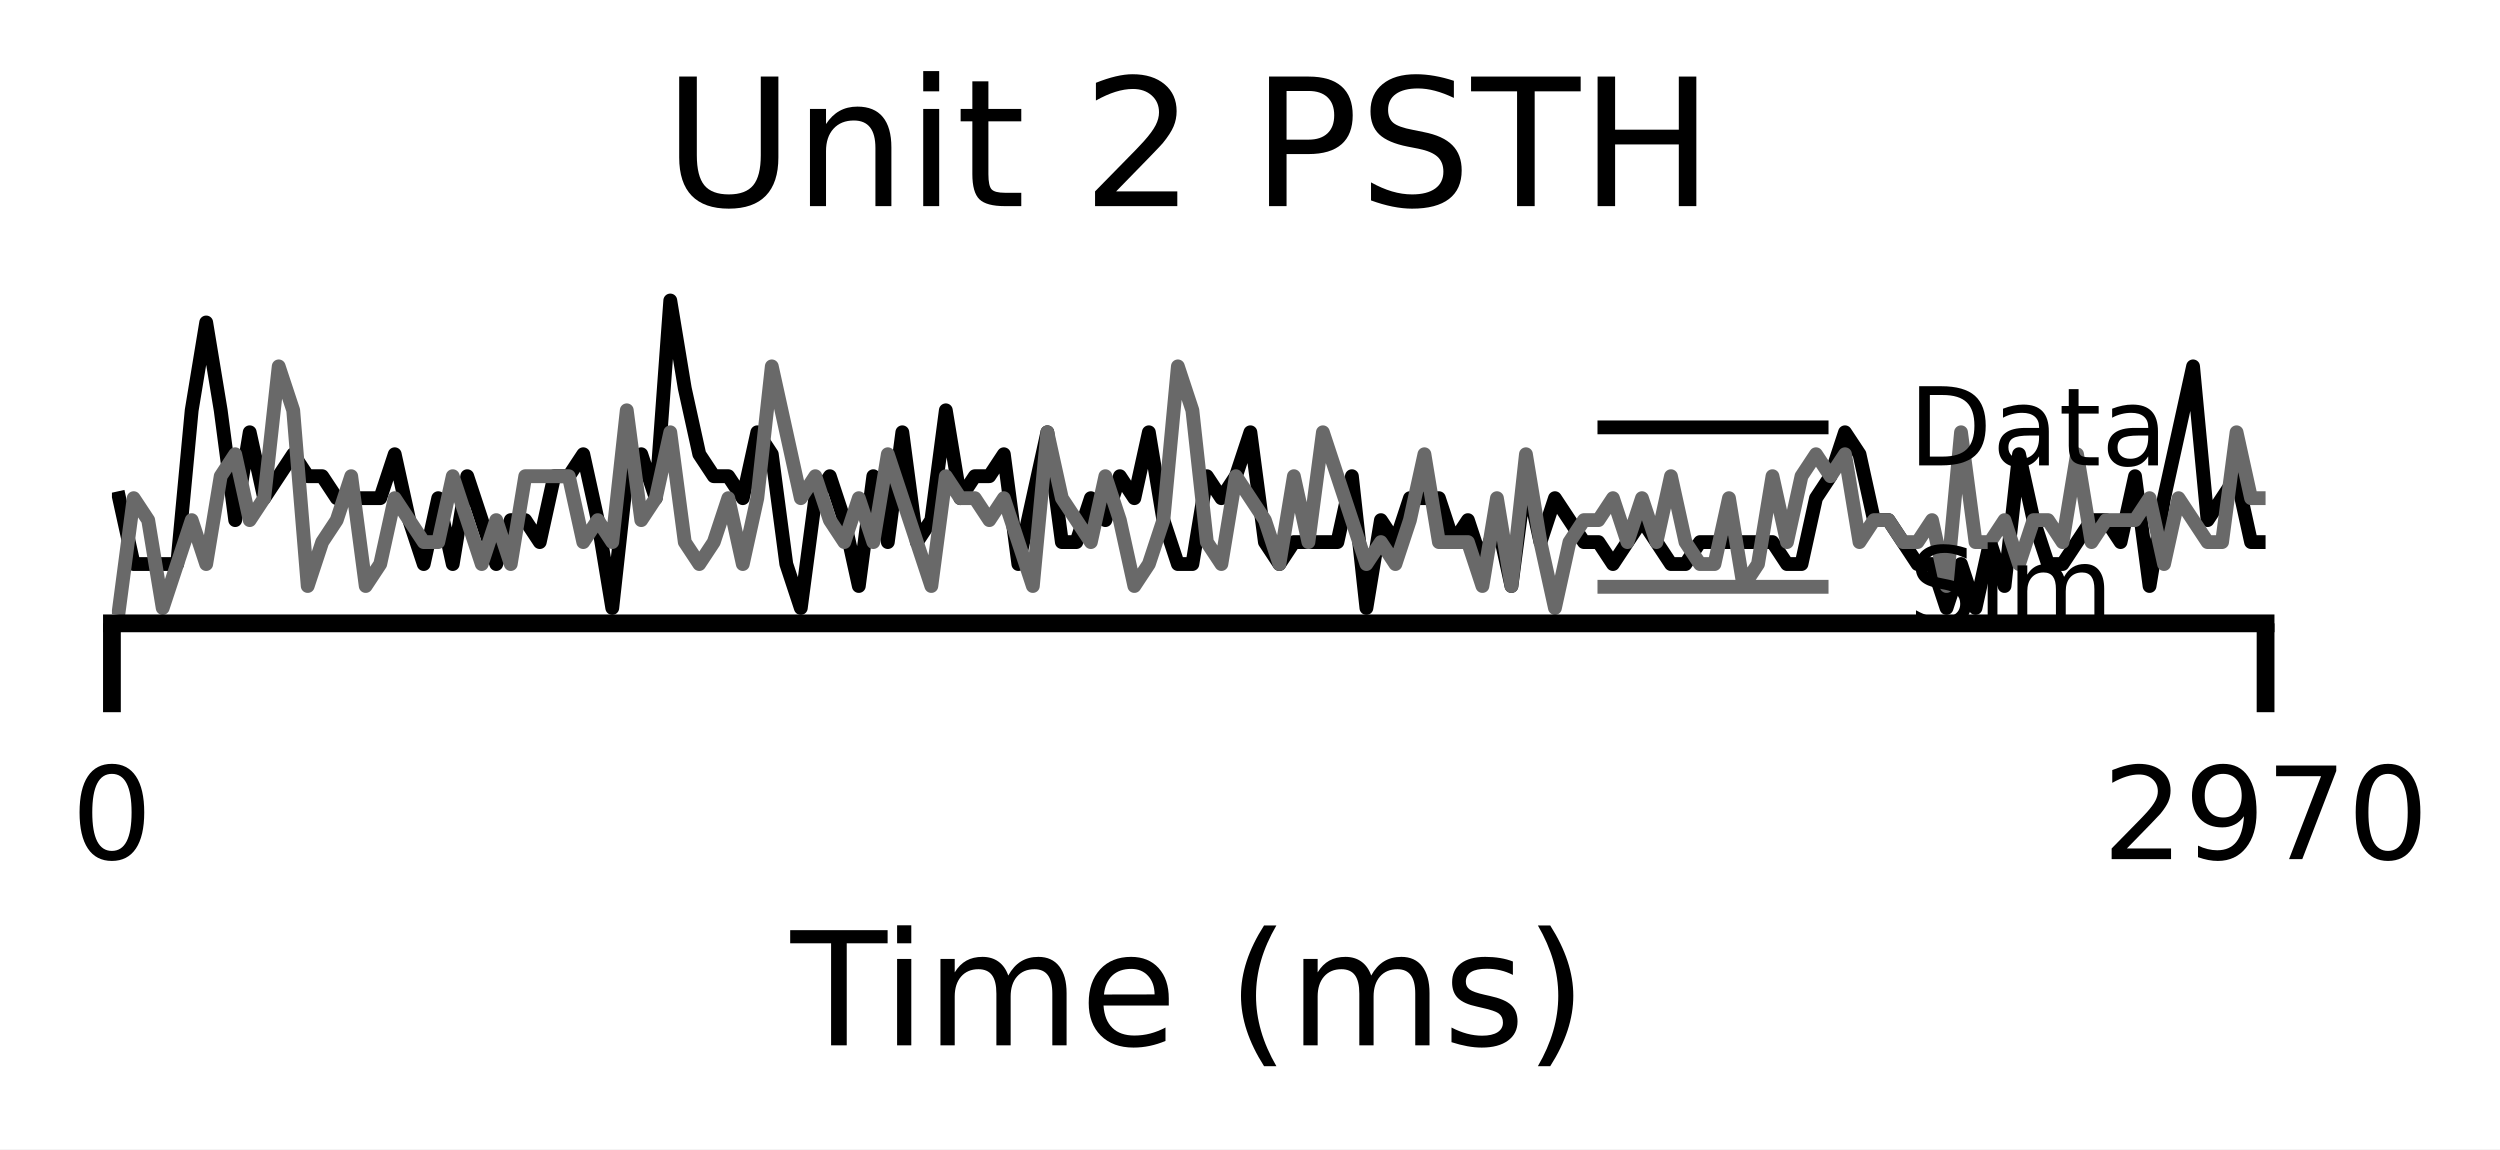
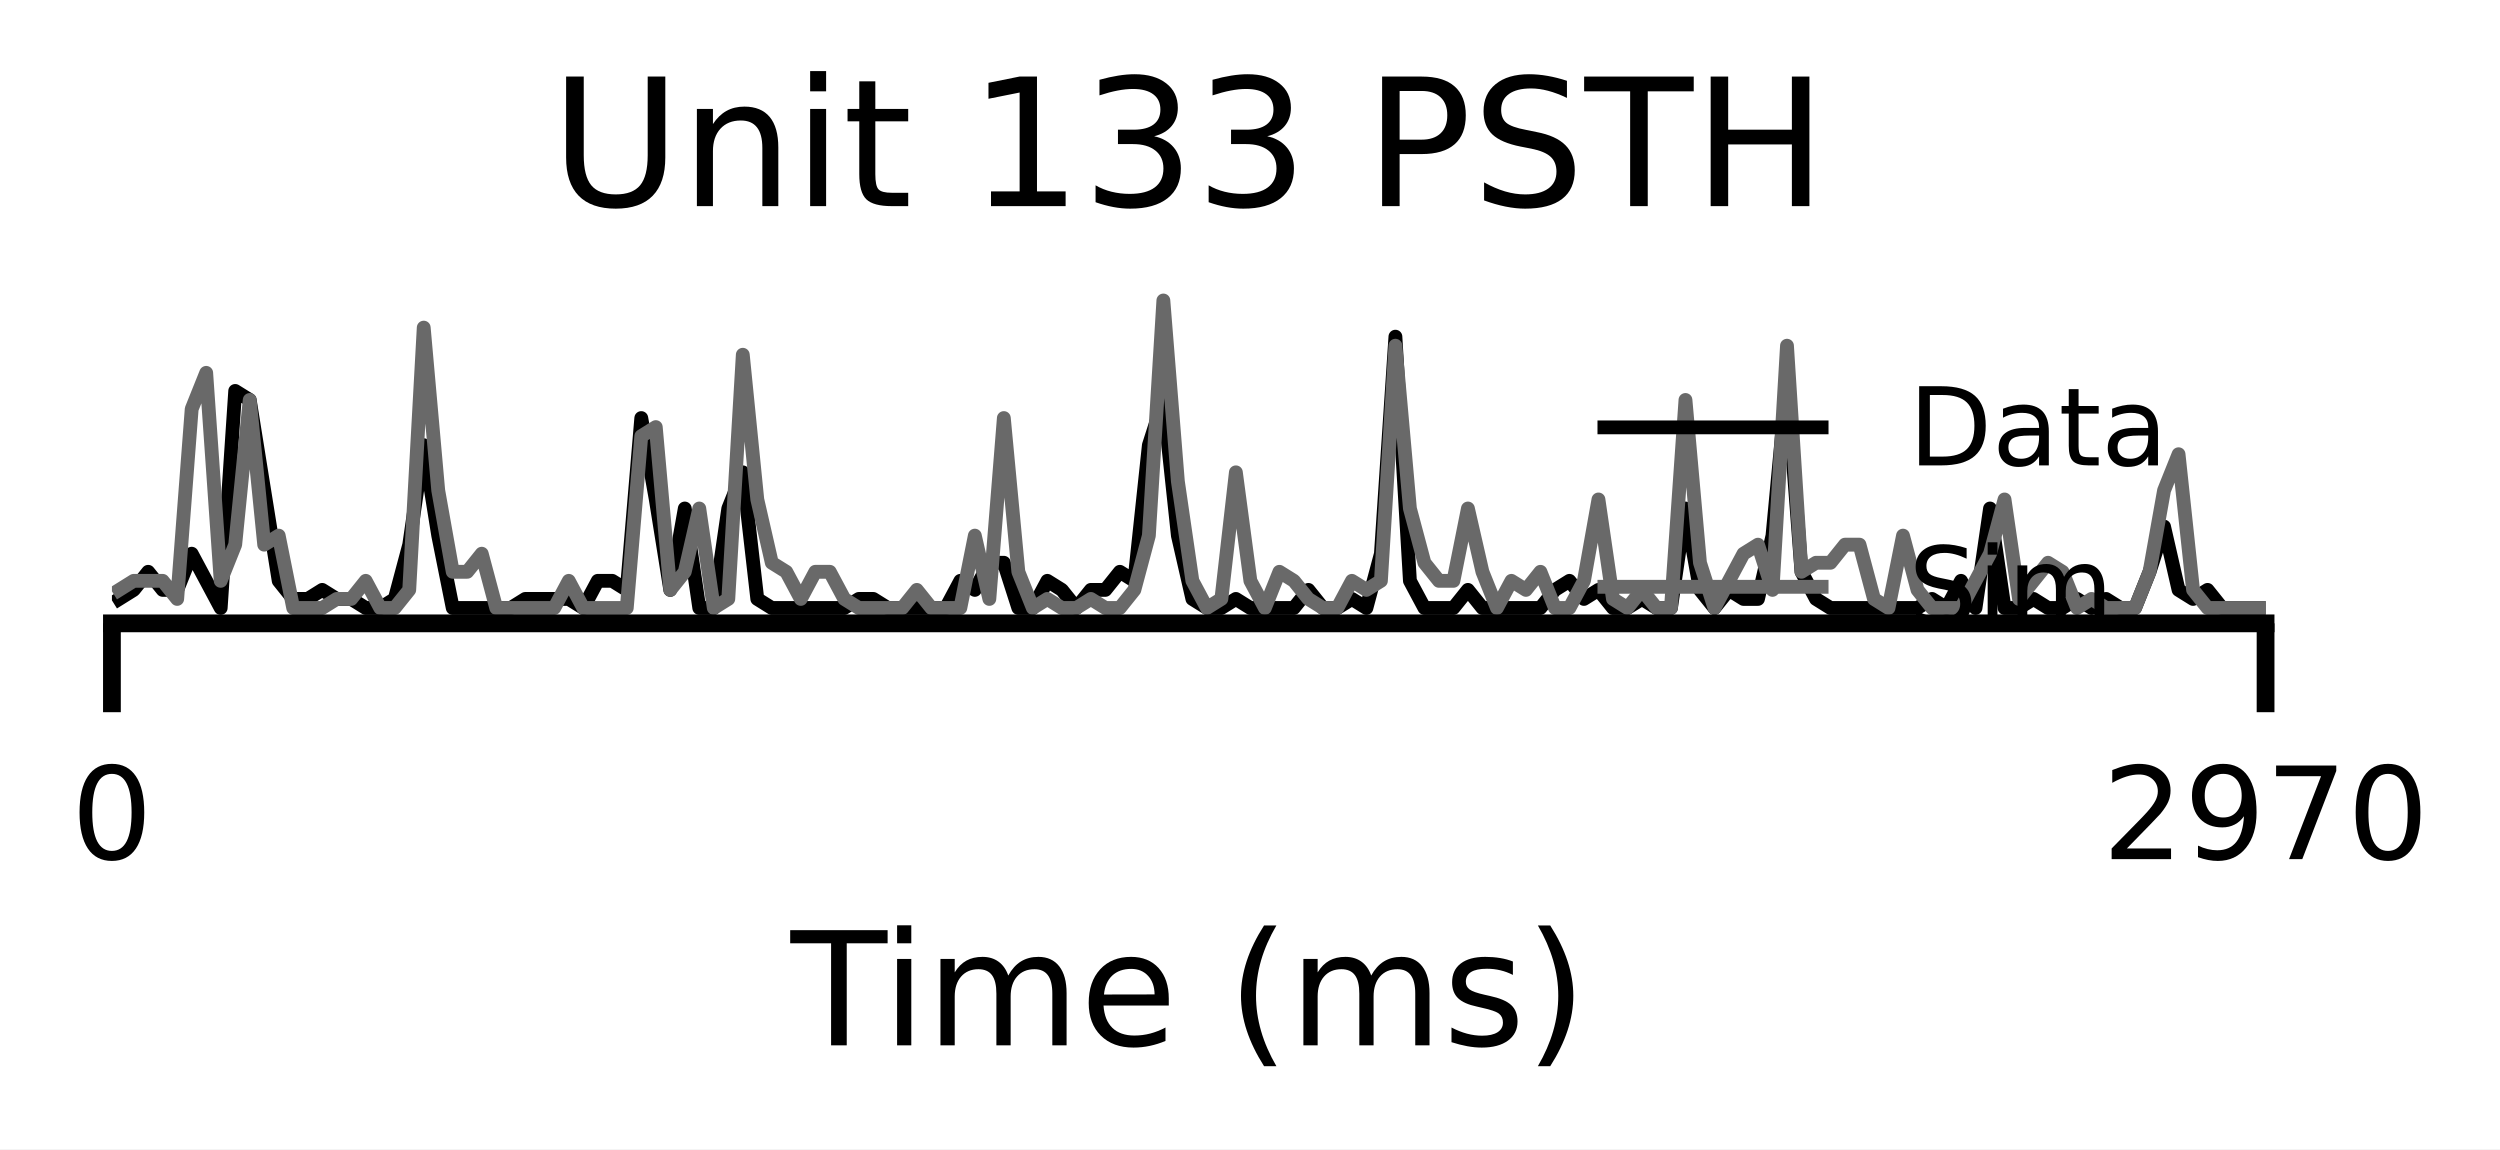
<svg xmlns="http://www.w3.org/2000/svg" xmlns:xlink="http://www.w3.org/1999/xlink" width="253.2pt" height="116.4pt" viewBox="0 0 253.2 116.4" version="1.1">
  <defs>
    <style type="text/css">*{stroke-linejoin: round; stroke-linecap: butt}</style>
  </defs>
  <g id="figure_1">
    <g id="patch_1">
      <path d="M 0 116.4  L 253.2 116.4  L 253.2 0  L 0 0  z " style="fill: #ffffff" />
    </g>
    <g id="axes_1">
      <g id="patch_2">
        <path d="M 11.336 63.133  L 229.457 63.133  L 229.457 28.877  L 11.336 28.877  z " style="fill: #ffffff" />
      </g>
      <g id="matplotlib.axis_1">
        <g id="xtick_1">
          <g id="line2d_1">
            <defs>
-               <path id="m1c5f718b84" d="M 0 0  L 0 9  " style="stroke: #000000; stroke-width: 1.8" />
+               <path id="ma9a4ffaa02" d="M 0 0  L 0 9  " style="stroke: #000000; stroke-width: 1.8" />
            </defs>
            <g>
-               <use xlink:href="#m1c5f718b84" x="11.336" y="63.133" style="stroke: #000000; stroke-width: 1.8" />
+               <use xlink:href="#ma9a4ffaa02" x="11.336" y="63.133" style="stroke: #000000; stroke-width: 1.8" />
            </g>
          </g>
          <g id="text_1">
            <g transform="translate(7.2 87.01093) scale(0.13 -0.13)">
              <defs>
                <path id="DejaVuSans-30" d="M 2034 4250  Q 1547 4250 1301 3770  Q 1056 3291 1056 2328  Q 1056 1369 1301 889  Q 1547 409 2034 409  Q 2525 409 2770 889  Q 3016 1369 3016 2328  Q 3016 3291 2770 3770  Q 2525 4250 2034 4250  z M 2034 4750  Q 2819 4750 3233 4129  Q 3647 3509 3647 2328  Q 3647 1150 3233 529  Q 2819 -91 2034 -91  Q 1250 -91 836 529  Q 422 1150 422 2328  Q 422 3509 836 4129  Q 1250 4750 2034 4750  z " transform="scale(0.015625)" />
              </defs>
              <use xlink:href="#DejaVuSans-30" />
            </g>
          </g>
        </g>
        <g id="xtick_2">
          <g id="line2d_2">
            <g>
-               <use xlink:href="#m1c5f718b84" x="229.457" y="63.133" style="stroke: #000000; stroke-width: 1.8" />
+               <use xlink:href="#ma9a4ffaa02" x="229.457" y="63.133" style="stroke: #000000; stroke-width: 1.8" />
            </g>
          </g>
          <g id="text_2">
            <g transform="translate(212.9145 87.01093) scale(0.13 -0.13)">
              <defs>
                <path id="DejaVuSans-32" d="M 1228 531  L 3431 531  L 3431 0  L 469 0  L 469 531  Q 828 903 1448 1529  Q 2069 2156 2228 2338  Q 2531 2678 2651 2914  Q 2772 3150 2772 3378  Q 2772 3750 2511 3984  Q 2250 4219 1831 4219  Q 1534 4219 1204 4116  Q 875 4013 500 3803  L 500 4441  Q 881 4594 1212 4672  Q 1544 4750 1819 4750  Q 2544 4750 2975 4387  Q 3406 4025 3406 3419  Q 3406 3131 3298 2873  Q 3191 2616 2906 2266  Q 2828 2175 2409 1742  Q 1991 1309 1228 531  z " transform="scale(0.015625)" />
                <path id="DejaVuSans-39" d="M 703 97  L 703 672  Q 941 559 1184 500  Q 1428 441 1663 441  Q 2288 441 2617 861  Q 2947 1281 2994 2138  Q 2813 1869 2534 1725  Q 2256 1581 1919 1581  Q 1219 1581 811 2004  Q 403 2428 403 3163  Q 403 3881 828 4315  Q 1253 4750 1959 4750  Q 2769 4750 3195 4129  Q 3622 3509 3622 2328  Q 3622 1225 3098 567  Q 2575 -91 1691 -91  Q 1453 -91 1209 -44  Q 966 3 703 97  z M 1959 2075  Q 2384 2075 2632 2365  Q 2881 2656 2881 3163  Q 2881 3666 2632 3958  Q 2384 4250 1959 4250  Q 1534 4250 1286 3958  Q 1038 3666 1038 3163  Q 1038 2656 1286 2365  Q 1534 2075 1959 2075  z " transform="scale(0.015625)" />
                <path id="DejaVuSans-37" d="M 525 4666  L 3525 4666  L 3525 4397  L 1831 0  L 1172 0  L 2766 4134  L 525 4134  L 525 4666  z " transform="scale(0.015625)" />
              </defs>
              <use xlink:href="#DejaVuSans-32" />
              <use xlink:href="#DejaVuSans-39" transform="translate(63.62305 0)" />
              <use xlink:href="#DejaVuSans-37" transform="translate(127.2461 0)" />
              <use xlink:href="#DejaVuSans-30" transform="translate(190.8691 0)" />
            </g>
          </g>
        </g>
        <g id="text_3">
          <g transform="translate(80.07757 105.872) scale(0.16 -0.16)">
            <defs>
              <path id="DejaVuSans-54" d="M -19 4666  L 3928 4666  L 3928 4134  L 2272 4134  L 2272 0  L 1638 0  L 1638 4134  L -19 4134  L -19 4666  z " transform="scale(0.015625)" />
              <path id="DejaVuSans-69" d="M 603 3500  L 1178 3500  L 1178 0  L 603 0  L 603 3500  z M 603 4863  L 1178 4863  L 1178 4134  L 603 4134  L 603 4863  z " transform="scale(0.015625)" />
              <path id="DejaVuSans-6d" d="M 3328 2828  Q 3544 3216 3844 3400  Q 4144 3584 4550 3584  Q 5097 3584 5394 3201  Q 5691 2819 5691 2113  L 5691 0  L 5113 0  L 5113 2094  Q 5113 2597 4934 2840  Q 4756 3084 4391 3084  Q 3944 3084 3684 2787  Q 3425 2491 3425 1978  L 3425 0  L 2847 0  L 2847 2094  Q 2847 2600 2669 2842  Q 2491 3084 2119 3084  Q 1678 3084 1418 2786  Q 1159 2488 1159 1978  L 1159 0  L 581 0  L 581 3500  L 1159 3500  L 1159 2956  Q 1356 3278 1631 3431  Q 1906 3584 2284 3584  Q 2666 3584 2933 3390  Q 3200 3197 3328 2828  z " transform="scale(0.015625)" />
              <path id="DejaVuSans-65" d="M 3597 1894  L 3597 1613  L 953 1613  Q 991 1019 1311 708  Q 1631 397 2203 397  Q 2534 397 2845 478  Q 3156 559 3463 722  L 3463 178  Q 3153 47 2828 -22  Q 2503 -91 2169 -91  Q 1331 -91 842 396  Q 353 884 353 1716  Q 353 2575 817 3079  Q 1281 3584 2069 3584  Q 2775 3584 3186 3129  Q 3597 2675 3597 1894  z M 3022 2063  Q 3016 2534 2758 2815  Q 2500 3097 2075 3097  Q 1594 3097 1305 2825  Q 1016 2553 972 2059  L 3022 2063  z " transform="scale(0.015625)" />
              <path id="DejaVuSans-20" transform="scale(0.015625)" />
              <path id="DejaVuSans-28" d="M 1984 4856  Q 1566 4138 1362 3434  Q 1159 2731 1159 2009  Q 1159 1288 1364 580  Q 1569 -128 1984 -844  L 1484 -844  Q 1016 -109 783 600  Q 550 1309 550 2009  Q 550 2706 781 3412  Q 1013 4119 1484 4856  L 1984 4856  z " transform="scale(0.015625)" />
              <path id="DejaVuSans-73" d="M 2834 3397  L 2834 2853  Q 2591 2978 2328 3040  Q 2066 3103 1784 3103  Q 1356 3103 1142 2972  Q 928 2841 928 2578  Q 928 2378 1081 2264  Q 1234 2150 1697 2047  L 1894 2003  Q 2506 1872 2764 1633  Q 3022 1394 3022 966  Q 3022 478 2636 193  Q 2250 -91 1575 -91  Q 1294 -91 989 -36  Q 684 19 347 128  L 347 722  Q 666 556 975 473  Q 1284 391 1588 391  Q 1994 391 2212 530  Q 2431 669 2431 922  Q 2431 1156 2273 1281  Q 2116 1406 1581 1522  L 1381 1569  Q 847 1681 609 1914  Q 372 2147 372 2553  Q 372 3047 722 3315  Q 1072 3584 1716 3584  Q 2034 3584 2315 3537  Q 2597 3491 2834 3397  z " transform="scale(0.015625)" />
              <path id="DejaVuSans-29" d="M 513 4856  L 1013 4856  Q 1481 4119 1714 3412  Q 1947 2706 1947 2009  Q 1947 1309 1714 600  Q 1481 -109 1013 -844  L 513 -844  Q 928 -128 1133 580  Q 1338 1288 1338 2009  Q 1338 2731 1133 3434  Q 928 4138 513 4856  z " transform="scale(0.015625)" />
            </defs>
            <use xlink:href="#DejaVuSans-54" />
            <use xlink:href="#DejaVuSans-69" transform="translate(57.95898 0)" />
            <use xlink:href="#DejaVuSans-6d" transform="translate(85.74219 0)" />
            <use xlink:href="#DejaVuSans-65" transform="translate(183.1543 0)" />
            <use xlink:href="#DejaVuSans-20" transform="translate(244.6777 0)" />
            <use xlink:href="#DejaVuSans-28" transform="translate(276.4648 0)" />
            <use xlink:href="#DejaVuSans-6d" transform="translate(315.4785 0)" />
            <use xlink:href="#DejaVuSans-73" transform="translate(412.8906 0)" />
            <use xlink:href="#DejaVuSans-29" transform="translate(464.9902 0)" />
          </g>
        </g>
      </g>
      <g id="matplotlib.axis_2" />
      <g id="line2d_3">
-         <path d="M 12.07 50.454  L 13.539 57.127  L 17.945 57.127  L 19.414 41.556  L 20.883 32.659  L 22.352 41.556  L 23.821 52.678  L 25.29 43.781  L 26.758 50.454  L 29.696 46.005  L 31.165 48.229  L 32.634 48.229  L 34.103 50.454  L 38.509 50.454  L 39.978 46.005  L 41.447 52.678  L 42.915 57.127  L 44.384 50.454  L 45.853 57.127  L 47.322 48.229  L 50.26 57.127  L 51.728 52.678  L 53.197 52.678  L 54.666 54.903  L 56.135 48.229  L 57.604 48.229  L 59.073 46.005  L 60.541 52.678  L 62.01 61.576  L 63.479 48.229  L 64.948 46.005  L 66.417 50.454  L 67.886 30.434  L 69.354 39.332  L 70.823 46.005  L 72.292 48.229  L 73.761 48.229  L 75.23 50.454  L 76.699 43.781  L 78.167 46.005  L 79.636 57.127  L 81.105 61.576  L 82.574 50.454  L 84.043 48.229  L 85.512 52.678  L 86.98 59.351  L 88.449 48.229  L 89.918 54.903  L 91.387 43.781  L 92.856 54.903  L 94.325 52.678  L 95.793 41.556  L 97.262 50.454  L 98.731 48.229  L 100.2 48.229  L 101.669 46.005  L 103.138 57.127  L 106.075 43.781  L 107.544 54.903  L 109.013 54.903  L 110.482 50.454  L 111.951 52.678  L 113.419 48.229  L 114.888 50.454  L 116.357 43.781  L 117.826 52.678  L 119.295 57.127  L 120.764 57.127  L 122.232 48.229  L 123.701 50.454  L 125.17 48.229  L 126.639 43.781  L 128.108 54.903  L 129.577 57.127  L 131.045 54.903  L 135.452 54.903  L 136.921 48.229  L 138.39 61.576  L 139.858 52.678  L 141.327 54.903  L 142.796 50.454  L 145.734 50.454  L 147.202 54.903  L 148.671 52.678  L 150.14 57.127  L 151.609 52.678  L 153.078 59.351  L 154.547 48.229  L 156.015 54.903  L 157.484 50.454  L 160.422 54.903  L 161.891 54.903  L 163.36 57.127  L 166.297 52.678  L 169.235 57.127  L 170.704 57.127  L 172.173 54.903  L 179.517 54.903  L 180.986 57.127  L 182.454 57.127  L 183.923 50.454  L 185.392 48.229  L 186.861 43.781  L 188.33 46.005  L 189.799 52.678  L 191.267 52.678  L 194.205 57.127  L 195.674 57.127  L 197.143 61.576  L 198.612 57.127  L 200.08 61.576  L 201.549 54.903  L 203.018 59.351  L 204.487 46.005  L 205.956 52.678  L 207.425 57.127  L 208.893 57.127  L 211.831 52.678  L 213.3 52.678  L 214.769 54.903  L 216.238 48.229  L 217.706 59.351  L 219.175 50.454  L 222.113 37.107  L 223.582 52.678  L 226.519 48.229  L 227.988 54.903  L 229.457 54.903  L 229.457 54.903  " clip-path="url(#p3de7519ed1)" style="fill: none; stroke: #000000; stroke-width: 1.4; stroke-linecap: square" />
+         <path d="M 12.07 60.66  L 13.539 59.744  L 15.008 57.912  L 16.477 59.744  L 17.945 59.744  L 19.414 56.08  L 22.352 61.576  L 23.821 39.594  L 25.29 40.509  L 28.227 58.828  L 29.696 60.66  L 31.165 60.66  L 32.634 59.744  L 34.103 60.66  L 35.571 60.66  L 37.04 61.576  L 38.509 61.576  L 39.978 60.66  L 41.447 55.164  L 42.915 45.089  L 44.384 54.248  L 45.853 61.576  L 51.728 61.576  L 53.197 60.66  L 57.604 60.66  L 59.073 61.576  L 60.541 58.828  L 62.01 58.828  L 63.479 59.744  L 64.948 42.341  L 66.417 50.585  L 67.886 59.744  L 69.354 51.501  L 70.823 61.576  L 72.292 61.576  L 73.761 51.501  L 75.23 47.837  L 76.699 60.66  L 78.167 61.576  L 85.512 61.576  L 86.98 60.66  L 88.449 60.66  L 89.918 61.576  L 95.793 61.576  L 97.262 58.828  L 98.731 59.744  L 100.2 56.996  L 101.669 56.996  L 103.138 61.576  L 104.606 61.576  L 106.075 58.828  L 107.544 59.744  L 109.013 61.576  L 110.482 59.744  L 111.951 59.744  L 113.419 57.912  L 114.888 58.828  L 116.357 45.089  L 117.826 40.509  L 119.295 54.248  L 120.764 60.66  L 122.232 61.576  L 123.701 61.576  L 125.17 60.66  L 126.639 61.576  L 131.045 61.576  L 132.514 59.744  L 133.983 61.576  L 135.452 61.576  L 136.921 60.66  L 138.39 61.576  L 139.858 56.08  L 141.327 34.098  L 142.796 58.828  L 144.265 61.576  L 147.202 61.576  L 148.671 59.744  L 150.14 61.576  L 156.015 61.576  L 157.484 59.744  L 158.953 58.828  L 160.422 60.66  L 161.891 59.744  L 163.36 61.576  L 164.828 61.576  L 166.297 60.66  L 167.766 61.576  L 169.235 61.576  L 170.704 51.501  L 172.173 59.744  L 173.641 61.576  L 175.11 59.744  L 176.579 60.66  L 178.048 60.66  L 179.517 54.248  L 180.986 38.678  L 182.454 57.912  L 183.923 60.66  L 185.392 61.576  L 194.205 61.576  L 195.674 60.66  L 197.143 61.576  L 198.612 58.828  L 200.08 61.576  L 201.549 51.501  L 203.018 61.576  L 204.487 61.576  L 205.956 60.66  L 207.425 61.576  L 208.893 61.576  L 210.362 60.66  L 211.831 61.576  L 213.3 60.66  L 214.769 61.576  L 216.238 61.576  L 217.706 57.912  L 219.175 53.333  L 220.644 59.744  L 222.113 60.66  L 223.582 59.744  L 225.051 61.576  L 229.457 61.576  L 229.457 61.576  " clip-path="url(#p129a205a2e)" style="fill: none; stroke: #000000; stroke-width: 1.4; stroke-linecap: square" />
      </g>
      <g id="line2d_4">
-         <path d="M 12.07 61.576  L 13.539 50.454  L 15.008 52.678  L 16.477 61.576  L 19.414 52.678  L 20.883 57.127  L 22.352 48.229  L 23.821 46.005  L 25.29 52.678  L 26.758 50.454  L 28.227 37.107  L 29.696 41.556  L 31.165 59.351  L 32.634 54.903  L 34.103 52.678  L 35.571 48.229  L 37.04 59.351  L 38.509 57.127  L 39.978 50.454  L 42.915 54.903  L 44.384 54.903  L 45.853 48.229  L 48.791 57.127  L 50.26 52.678  L 51.728 57.127  L 53.197 48.229  L 57.604 48.229  L 59.073 54.903  L 60.541 52.678  L 62.01 54.903  L 63.479 41.556  L 64.948 52.678  L 66.417 50.454  L 67.886 43.781  L 69.354 54.903  L 70.823 57.127  L 72.292 54.903  L 73.761 50.454  L 75.23 57.127  L 76.699 50.454  L 78.167 37.107  L 81.105 50.454  L 82.574 48.229  L 84.043 52.678  L 85.512 54.903  L 86.98 50.454  L 88.449 54.903  L 89.918 46.005  L 94.325 59.351  L 95.793 48.229  L 97.262 50.454  L 98.731 50.454  L 100.2 52.678  L 101.669 50.454  L 104.606 59.351  L 106.075 43.781  L 107.544 50.454  L 110.482 54.903  L 111.951 48.229  L 113.419 52.678  L 114.888 59.351  L 116.357 57.127  L 117.826 52.678  L 119.295 37.107  L 120.764 41.556  L 122.232 54.903  L 123.701 57.127  L 125.17 48.229  L 128.108 52.678  L 129.577 57.127  L 131.045 48.229  L 132.514 54.903  L 133.983 43.781  L 138.39 57.127  L 139.858 54.903  L 141.327 57.127  L 142.796 52.678  L 144.265 46.005  L 145.734 54.903  L 148.671 54.903  L 150.14 59.351  L 151.609 50.454  L 153.078 59.351  L 154.547 46.005  L 156.015 54.903  L 157.484 61.576  L 158.953 54.903  L 160.422 52.678  L 161.891 52.678  L 163.36 50.454  L 164.828 54.903  L 166.297 50.454  L 167.766 54.903  L 169.235 48.229  L 170.704 54.903  L 172.173 57.127  L 173.641 57.127  L 175.11 50.454  L 176.579 59.351  L 178.048 57.127  L 179.517 48.229  L 180.986 54.903  L 182.454 48.229  L 183.923 46.005  L 185.392 48.229  L 186.861 46.005  L 188.33 54.903  L 189.799 52.678  L 191.267 52.678  L 192.736 54.903  L 194.205 54.903  L 195.674 52.678  L 197.143 59.351  L 198.612 43.781  L 200.08 54.903  L 201.549 54.903  L 203.018 52.678  L 204.487 57.127  L 205.956 52.678  L 207.425 52.678  L 208.893 54.903  L 210.362 46.005  L 211.831 54.903  L 213.3 52.678  L 216.238 52.678  L 217.706 50.454  L 219.175 57.127  L 220.644 50.454  L 223.582 54.903  L 225.051 54.903  L 226.519 43.781  L 227.988 50.454  L 229.457 50.454  L 229.457 50.454  " clip-path="url(#p3de7519ed1)" style="fill: none; stroke: #696969; stroke-width: 1.4; stroke-linecap: square" />
+         <path d="M 12.07 59.744  L 13.539 58.828  L 16.477 58.828  L 17.945 60.66  L 19.414 41.425  L 20.883 37.762  L 22.352 58.828  L 23.821 55.164  L 25.29 40.509  L 26.758 55.164  L 28.227 54.248  L 29.696 61.576  L 32.634 61.576  L 34.103 60.66  L 35.571 60.66  L 37.04 58.828  L 38.509 61.576  L 39.978 61.576  L 41.447 59.744  L 42.915 33.182  L 44.384 49.669  L 45.853 57.912  L 47.322 57.912  L 48.791 56.08  L 50.26 61.576  L 56.135 61.576  L 57.604 58.828  L 59.073 61.576  L 63.479 61.576  L 64.948 44.173  L 66.417 43.257  L 67.886 59.744  L 69.354 57.912  L 70.823 51.501  L 72.292 61.576  L 73.761 60.66  L 75.23 35.93  L 76.699 50.585  L 78.167 56.996  L 79.636 57.912  L 81.105 60.66  L 82.574 57.912  L 84.043 57.912  L 85.512 60.66  L 86.98 61.576  L 91.387 61.576  L 92.856 59.744  L 94.325 61.576  L 97.262 61.576  L 98.731 54.248  L 100.2 60.66  L 101.669 42.341  L 103.138 57.912  L 104.606 61.576  L 106.075 60.66  L 107.544 61.576  L 109.013 61.576  L 110.482 60.66  L 111.951 61.576  L 113.419 61.576  L 114.888 59.744  L 116.357 54.248  L 117.826 30.434  L 119.295 48.753  L 120.764 58.828  L 122.232 61.576  L 123.701 60.66  L 125.17 47.837  L 126.639 58.828  L 128.108 61.576  L 129.577 57.912  L 131.045 58.828  L 132.514 60.66  L 133.983 61.576  L 135.452 61.576  L 136.921 58.828  L 138.39 59.744  L 139.858 58.828  L 141.327 35.014  L 142.796 51.501  L 144.265 56.996  L 145.734 58.828  L 147.202 58.828  L 148.671 51.501  L 150.14 57.912  L 151.609 61.576  L 153.078 58.828  L 154.547 59.744  L 156.015 57.912  L 157.484 61.576  L 158.953 61.576  L 160.422 58.828  L 161.891 50.585  L 163.36 60.66  L 164.828 61.576  L 166.297 59.744  L 167.766 61.576  L 169.235 61.576  L 170.704 40.509  L 172.173 56.996  L 173.641 61.576  L 176.579 56.08  L 178.048 55.164  L 179.517 59.744  L 180.986 35.014  L 182.454 57.912  L 183.923 56.996  L 185.392 56.996  L 186.861 55.164  L 188.33 55.164  L 189.799 60.66  L 191.267 61.576  L 192.736 54.248  L 194.205 59.744  L 195.674 61.576  L 198.612 61.576  L 201.549 56.08  L 203.018 50.585  L 204.487 60.66  L 207.425 56.996  L 208.893 57.912  L 210.362 61.576  L 211.831 60.66  L 213.3 61.576  L 216.238 61.576  L 217.706 57.912  L 219.175 49.669  L 220.644 46.005  L 222.113 59.744  L 223.582 61.576  L 229.457 61.576  L 229.457 61.576  " clip-path="url(#p129a205a2e)" style="fill: none; stroke: #696969; stroke-width: 1.4; stroke-linecap: square" />
      </g>
      <g id="patch_3">
        <path d="M 11.336 63.133  L 229.457 63.133  " style="fill: none; stroke: #000000; stroke-width: 1.8; stroke-linejoin: miter; stroke-linecap: square" />
      </g>
      <g id="text_4">
-         <g transform="translate(67.2246 20.87719) scale(0.18 -0.18)">
+         <g transform="translate(55.7721 20.87719) scale(0.18 -0.18)">
          <defs>
            <path id="DejaVuSans-55" d="M 556 4666  L 1191 4666  L 1191 1831  Q 1191 1081 1462 751  Q 1734 422 2344 422  Q 2950 422 3222 751  Q 3494 1081 3494 1831  L 3494 4666  L 4128 4666  L 4128 1753  Q 4128 841 3676 375  Q 3225 -91 2344 -91  Q 1459 -91 1007 375  Q 556 841 556 1753  L 556 4666  z " transform="scale(0.015625)" />
            <path id="DejaVuSans-6e" d="M 3513 2113  L 3513 0  L 2938 0  L 2938 2094  Q 2938 2591 2744 2837  Q 2550 3084 2163 3084  Q 1697 3084 1428 2787  Q 1159 2491 1159 1978  L 1159 0  L 581 0  L 581 3500  L 1159 3500  L 1159 2956  Q 1366 3272 1645 3428  Q 1925 3584 2291 3584  Q 2894 3584 3203 3211  Q 3513 2838 3513 2113  z " transform="scale(0.015625)" />
            <path id="DejaVuSans-74" d="M 1172 4494  L 1172 3500  L 2356 3500  L 2356 3053  L 1172 3053  L 1172 1153  Q 1172 725 1289 603  Q 1406 481 1766 481  L 2356 481  L 2356 0  L 1766 0  Q 1100 0 847 248  Q 594 497 594 1153  L 594 3053  L 172 3053  L 172 3500  L 594 3500  L 594 4494  L 1172 4494  z " transform="scale(0.015625)" />
+             <path id="DejaVuSans-31" d="M 794 531  L 1825 531  L 1825 4091  L 703 3866  L 703 4441  L 1819 4666  L 2450 4666  L 2450 531  L 3481 531  L 3481 0  L 794 0  L 794 531  z " transform="scale(0.015625)" />
+             <path id="DejaVuSans-33" d="M 2597 2516  Q 3050 2419 3304 2112  Q 3559 1806 3559 1356  Q 3559 666 3084 287  Q 2609 -91 1734 -91  Q 1441 -91 1130 -33  Q 819 25 488 141  L 488 750  Q 750 597 1062 519  Q 1375 441 1716 441  Q 2309 441 2620 675  Q 2931 909 2931 1356  Q 2931 1769 2642 2001  Q 2353 2234 1838 2234  L 1294 2234  L 1294 2753  L 1863 2753  Q 2328 2753 2575 2939  Q 2822 3125 2822 3475  Q 2822 3834 2567 4026  Q 2313 4219 1838 4219  Q 1578 4219 1281 4162  Q 984 4106 628 3988  L 628 4550  Q 988 4650 1302 4700  Q 1616 4750 1894 4750  Q 2613 4750 3031 4423  Q 3450 4097 3450 3541  Q 3450 3153 3228 2886  Q 3006 2619 2597 2516  z " transform="scale(0.015625)" />
            <path id="DejaVuSans-50" d="M 1259 4147  L 1259 2394  L 2053 2394  Q 2494 2394 2734 2622  Q 2975 2850 2975 3272  Q 2975 3691 2734 3919  Q 2494 4147 2053 4147  L 1259 4147  z M 628 4666  L 2053 4666  Q 2838 4666 3239 4311  Q 3641 3956 3641 3272  Q 3641 2581 3239 2228  Q 2838 1875 2053 1875  L 1259 1875  L 1259 0  L 628 0  L 628 4666  z " transform="scale(0.015625)" />
            <path id="DejaVuSans-53" d="M 3425 4513  L 3425 3897  Q 3066 4069 2747 4153  Q 2428 4238 2131 4238  Q 1616 4238 1336 4038  Q 1056 3838 1056 3469  Q 1056 3159 1242 3001  Q 1428 2844 1947 2747  L 2328 2669  Q 3034 2534 3370 2195  Q 3706 1856 3706 1288  Q 3706 609 3251 259  Q 2797 -91 1919 -91  Q 1588 -91 1214 -16  Q 841 59 441 206  L 441 856  Q 825 641 1194 531  Q 1563 422 1919 422  Q 2459 422 2753 634  Q 3047 847 3047 1241  Q 3047 1584 2836 1778  Q 2625 1972 2144 2069  L 1759 2144  Q 1053 2284 737 2584  Q 422 2884 422 3419  Q 422 4038 858 4394  Q 1294 4750 2059 4750  Q 2388 4750 2728 4690  Q 3069 4631 3425 4513  z " transform="scale(0.015625)" />
            <path id="DejaVuSans-48" d="M 628 4666  L 1259 4666  L 1259 2753  L 3553 2753  L 3553 4666  L 4184 4666  L 4184 0  L 3553 0  L 3553 2222  L 1259 2222  L 1259 0  L 628 0  L 628 4666  z " transform="scale(0.015625)" />
          </defs>
          <use xlink:href="#DejaVuSans-55" />
          <use xlink:href="#DejaVuSans-6e" transform="translate(73.19336 0)" />
          <use xlink:href="#DejaVuSans-69" transform="translate(136.5723 0)" />
          <use xlink:href="#DejaVuSans-74" transform="translate(164.3555 0)" />
          <use xlink:href="#DejaVuSans-20" transform="translate(203.5645 0)" />
-           <use xlink:href="#DejaVuSans-32" transform="translate(235.3516 0)" />
-           <use xlink:href="#DejaVuSans-20" transform="translate(298.9746 0)" />
-           <use xlink:href="#DejaVuSans-50" transform="translate(330.7617 0)" />
-           <use xlink:href="#DejaVuSans-53" transform="translate(391.0645 0)" />
-           <use xlink:href="#DejaVuSans-54" transform="translate(454.541 0)" />
-           <use xlink:href="#DejaVuSans-48" transform="translate(515.625 0)" />
+           <use xlink:href="#DejaVuSans-31" transform="translate(235.3516 0)" />
+           <use xlink:href="#DejaVuSans-33" transform="translate(298.9746 0)" />
+           <use xlink:href="#DejaVuSans-33" transform="translate(362.5977 0)" />
+           <use xlink:href="#DejaVuSans-20" transform="translate(426.2207 0)" />
+           <use xlink:href="#DejaVuSans-50" transform="translate(458.0078 0)" />
+           <use xlink:href="#DejaVuSans-53" transform="translate(518.3105 0)" />
+           <use xlink:href="#DejaVuSans-54" transform="translate(581.7871 0)" />
+           <use xlink:href="#DejaVuSans-48" transform="translate(642.8711 0)" />
        </g>
      </g>
      <g id="legend_1">
        <g id="line2d_5">
          <path d="M 162.493 43.285  L 173.493 43.285  L 184.493 43.285  " style="fill: none; stroke: #000000; stroke-width: 1.4; stroke-linecap: square" />
        </g>
        <g id="text_5">
          <g transform="translate(193.2928 47.13547) scale(0.11 -0.11)">
            <defs>
              <path id="DejaVuSans-44" d="M 1259 4147  L 1259 519  L 2022 519  Q 2988 519 3436 956  Q 3884 1394 3884 2338  Q 3884 3275 3436 3711  Q 2988 4147 2022 4147  L 1259 4147  z M 628 4666  L 1925 4666  Q 3281 4666 3915 4102  Q 4550 3538 4550 2338  Q 4550 1131 3912 565  Q 3275 0 1925 0  L 628 0  L 628 4666  z " transform="scale(0.015625)" />
              <path id="DejaVuSans-61" d="M 2194 1759  Q 1497 1759 1228 1600  Q 959 1441 959 1056  Q 959 750 1161 570  Q 1363 391 1709 391  Q 2188 391 2477 730  Q 2766 1069 2766 1631  L 2766 1759  L 2194 1759  z M 3341 1997  L 3341 0  L 2766 0  L 2766 531  Q 2569 213 2275 61  Q 1981 -91 1556 -91  Q 1019 -91 701 211  Q 384 513 384 1019  Q 384 1609 779 1909  Q 1175 2209 1959 2209  L 2766 2209  L 2766 2266  Q 2766 2663 2505 2880  Q 2244 3097 1772 3097  Q 1472 3097 1187 3025  Q 903 2953 641 2809  L 641 3341  Q 956 3463 1253 3523  Q 1550 3584 1831 3584  Q 2591 3584 2966 3190  Q 3341 2797 3341 1997  z " transform="scale(0.015625)" />
            </defs>
            <use xlink:href="#DejaVuSans-44" />
            <use xlink:href="#DejaVuSans-61" transform="translate(77.00195 0)" />
            <use xlink:href="#DejaVuSans-74" transform="translate(138.2812 0)" />
            <use xlink:href="#DejaVuSans-61" transform="translate(177.4902 0)" />
          </g>
        </g>
        <g id="line2d_6">
          <path d="M 162.493 59.431  L 173.493 59.431  L 184.493 59.431  " style="fill: none; stroke: #696969; stroke-width: 1.4; stroke-linecap: square" />
        </g>
        <g id="text_6">
          <g transform="translate(193.2928 63.28141) scale(0.11 -0.11)">
            <use xlink:href="#DejaVuSans-53" />
            <use xlink:href="#DejaVuSans-69" transform="translate(63.47656 0)" />
            <use xlink:href="#DejaVuSans-6d" transform="translate(91.25977 0)" />
          </g>
        </g>
      </g>
    </g>
  </g>
  <defs>
-     <clipPath id="p3de7519ed1">
+     <clipPath id="p129a205a2e">
      <rect x="11.336" y="28.877" width="218.121" height="34.256" />
    </clipPath>
  </defs>
</svg>
